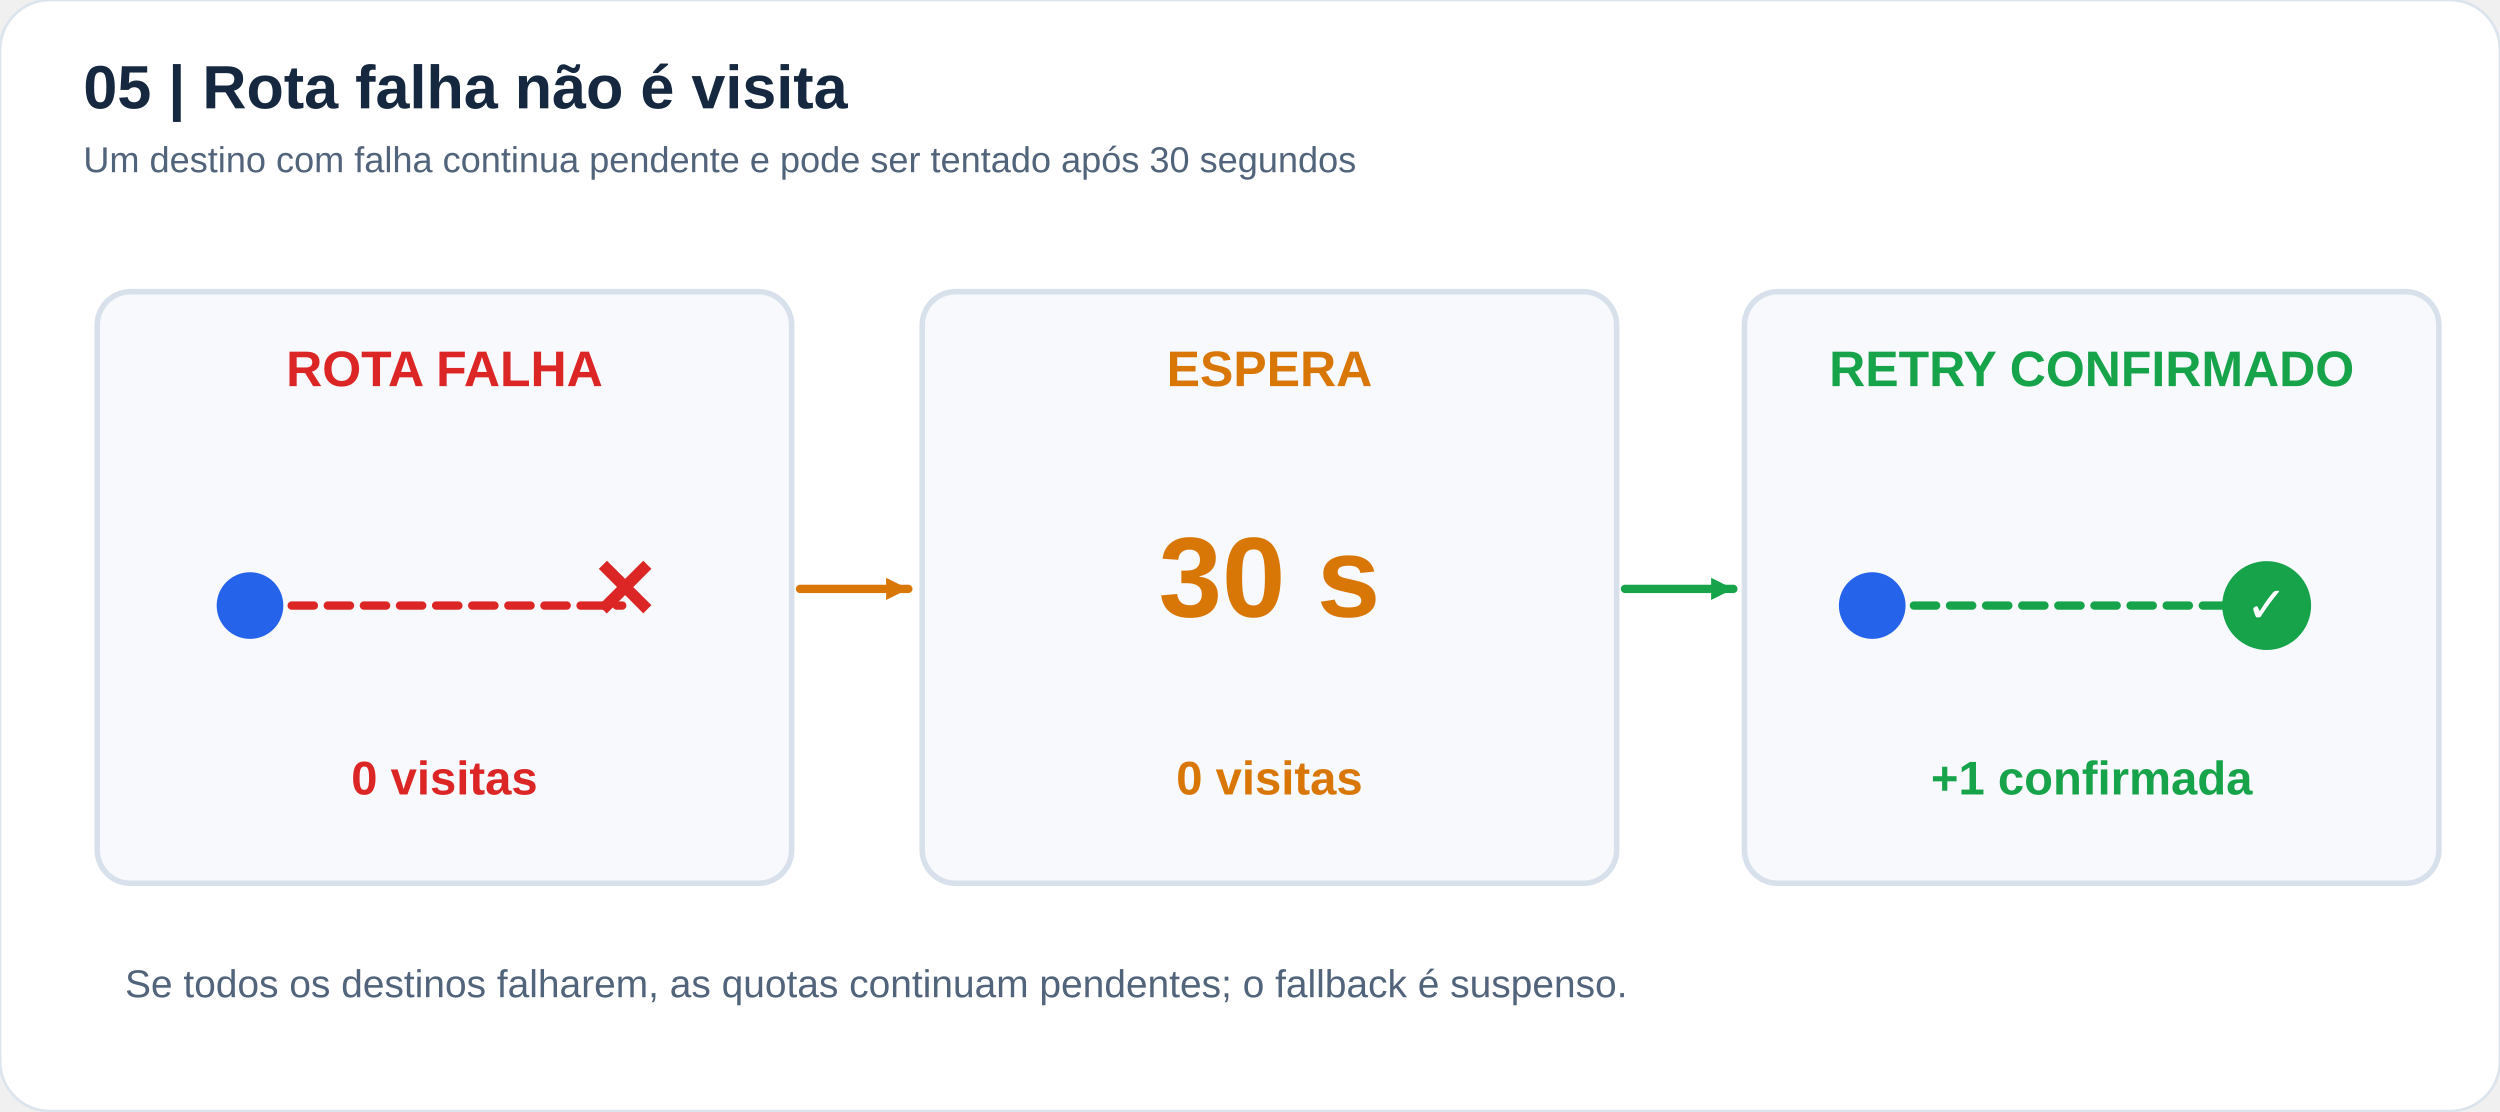
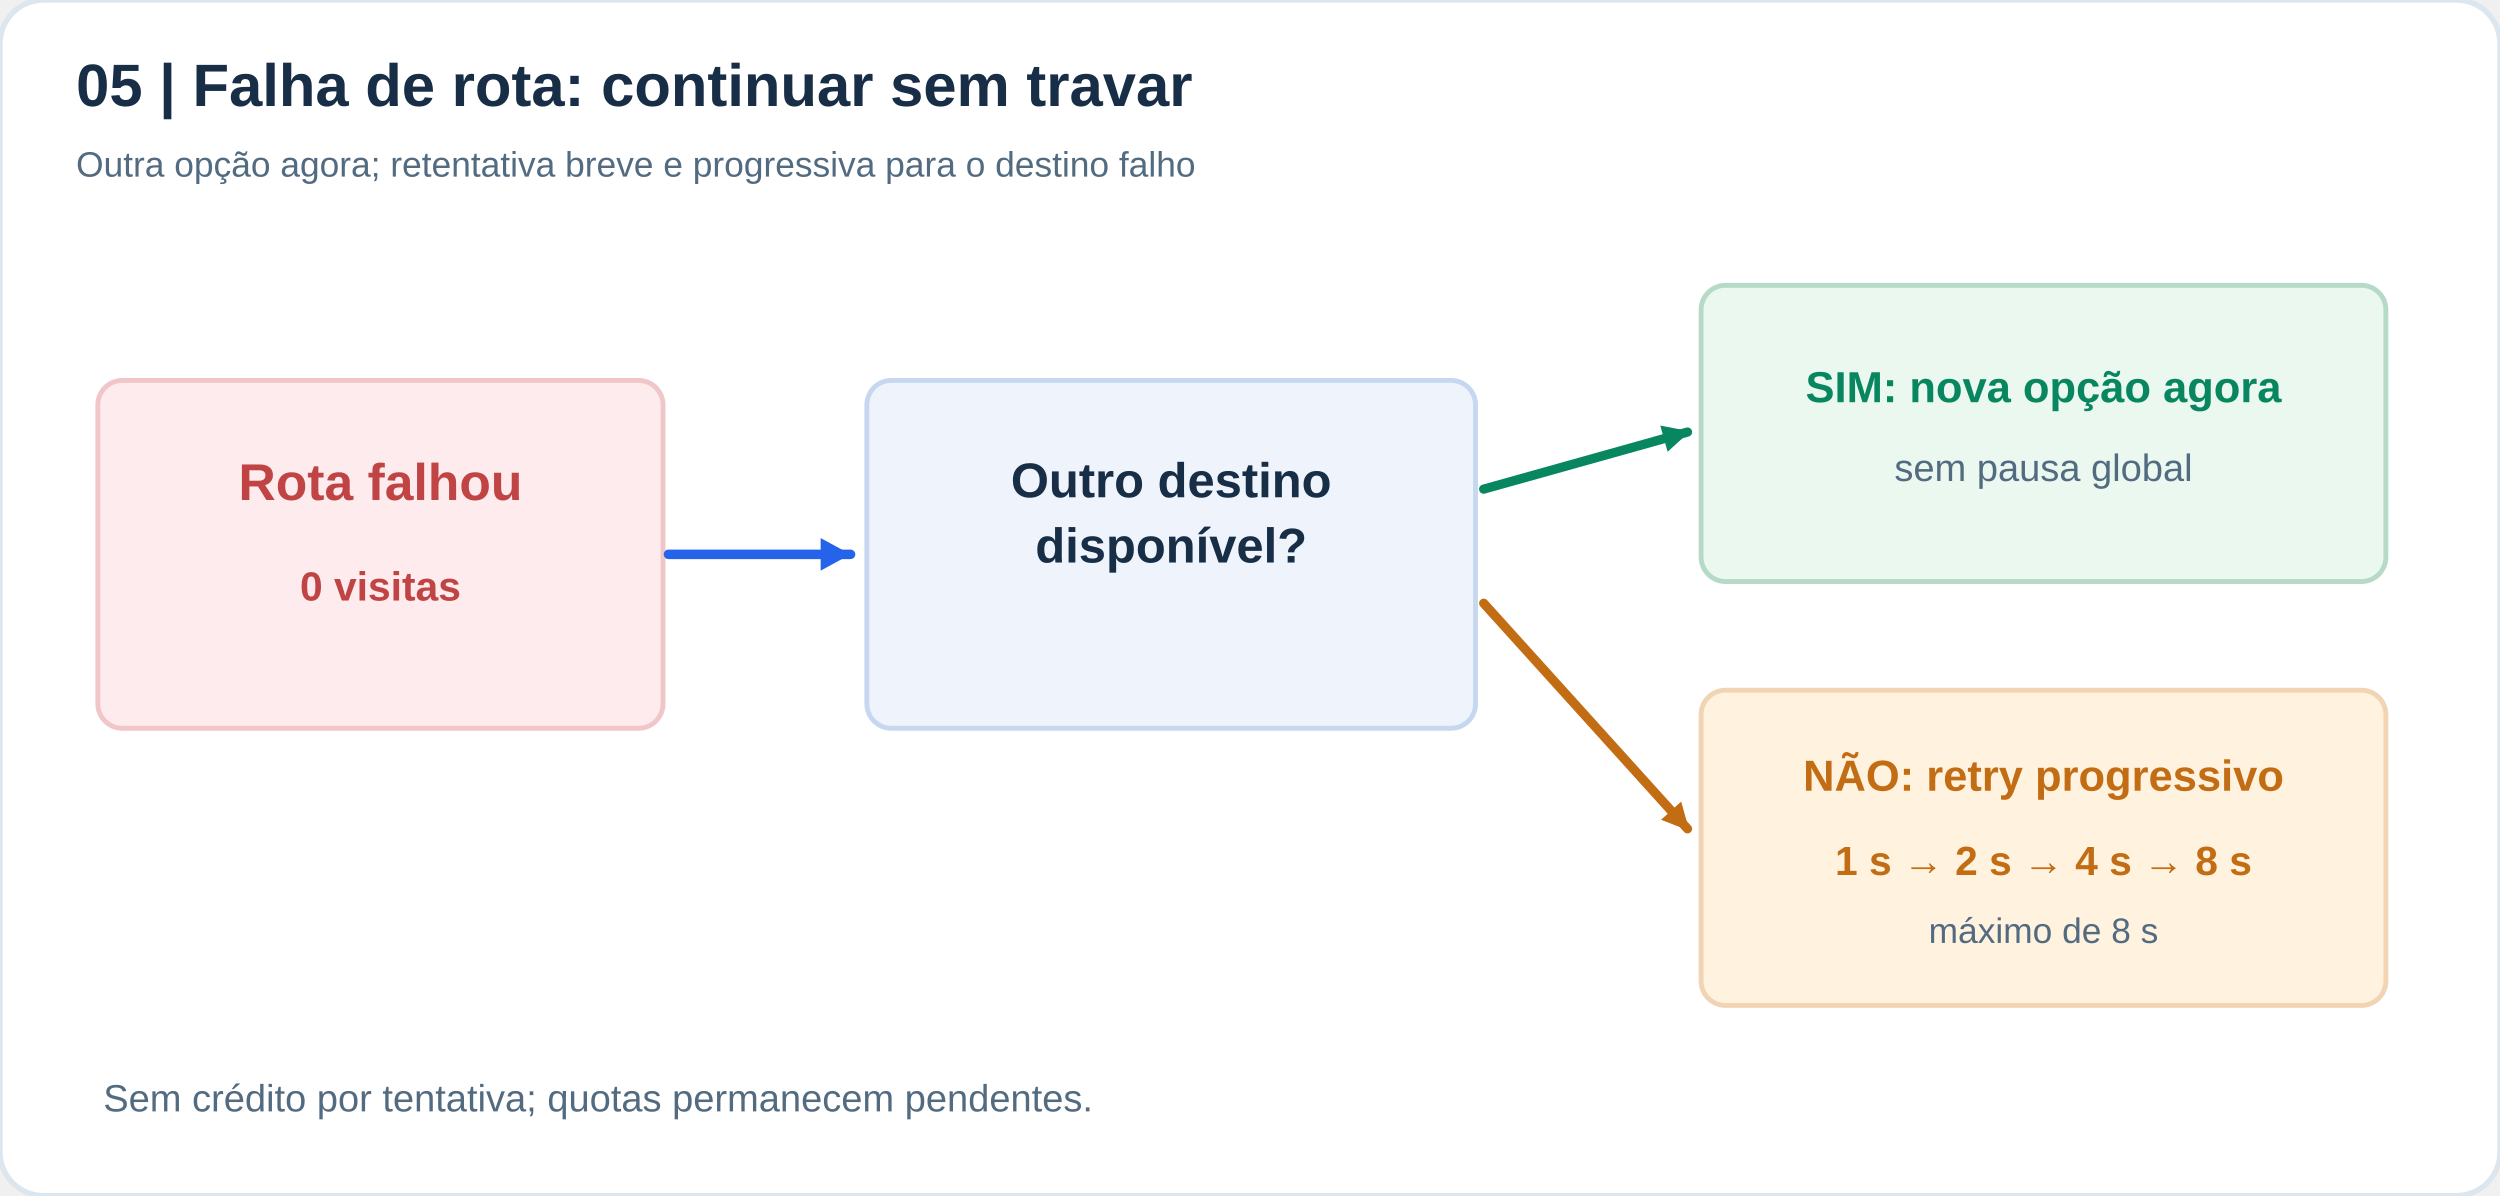
- <svg xmlns="http://www.w3.org/2000/svg" baseProfile="full" height="400px" version="1.1" viewBox="0 0 900 400" width="900px">
+ <svg xmlns="http://www.w3.org/2000/svg" baseProfile="full" height="440px" version="1.1" viewBox="0 0 920 440" width="920px">
  <defs>
-     <marker id="blue-arrow" markerHeight="8" markerUnits="userSpaceOnUse" markerWidth="8" orient="auto" refX="8" refY="4">
-       <path d="M0,0 L8,4 L0,8 Z" fill="#2563eb" />
+     <marker id="green-arr" markerHeight="10" markerUnits="userSpaceOnUse" markerWidth="10" orient="auto" refX="9" refY="5">
+       <path d="M0,0 L10,5 L0,10 Z" fill="#07865f" />
    </marker>
-     <marker id="green-arrow" markerHeight="8" markerUnits="userSpaceOnUse" markerWidth="8" orient="auto" refX="8" refY="4">
-       <path d="M0,0 L8,4 L0,8 Z" fill="#16a34a" />
+     <marker id="orange-arr" markerHeight="10" markerUnits="userSpaceOnUse" markerWidth="10" orient="auto" refX="9" refY="5">
+       <path d="M0,0 L10,5 L0,10 Z" fill="#c26d14" />
    </marker>
-     <marker id="orange-arrow" markerHeight="8" markerUnits="userSpaceOnUse" markerWidth="8" orient="auto" refX="8" refY="4">
-       <path d="M0,0 L8,4 L0,8 Z" fill="#d97706" />
+     <marker id="purple-arr" markerHeight="10" markerUnits="userSpaceOnUse" markerWidth="10" orient="auto" refX="9" refY="5">
+       <path d="M0,0 L10,5 L0,10 Z" fill="#7754bc" />
    </marker>
-     <marker id="purple-arrow" markerHeight="8" markerUnits="userSpaceOnUse" markerWidth="8" orient="auto" refX="8" refY="4">
-       <path d="M0,0 L8,4 L0,8 Z" fill="#7c3aed" />
+     <marker id="blue-arr" markerHeight="10" markerUnits="userSpaceOnUse" markerWidth="10" orient="auto" refX="9" refY="5">
+       <path d="M0,0 L10,5 L0,10 Z" fill="#2563eb" />
    </marker>
  </defs>
-   <rect fill="#ffffff" height="400" rx="18" stroke="#dce4ee" stroke-width="1" width="900" x="0" y="0" />
-   <text fill="#15283f" font-family="Arial, Helvetica, sans-serif" font-size="22" font-weight="bold" x="30" y="39">05  |  Rota falha não é visita</text>
-   <text fill="#52647b" font-family="Arial, Helvetica, sans-serif" font-size="13" x="30" y="62">Um destino com falha continua pendente e pode ser tentado após 30 segundos</text>
-   <rect fill="#f7f9fc" height="213" rx="12" stroke="#d8e1eb" stroke-width="2" width="250" x="35" y="105" />
-   <text fill="#dc2626" font-family="Arial, Helvetica, sans-serif" font-size="18" font-weight="bold" text-anchor="middle" x="160" y="139">ROTA FALHA</text>
-   <text fill="#dc2626" font-family="Arial, Helvetica, sans-serif" font-size="17" font-weight="bold" text-anchor="middle" x="160" y="286">0 visitas</text>
-   <rect fill="#f7f9fc" height="213" rx="12" stroke="#d8e1eb" stroke-width="2" width="250" x="332" y="105" />
-   <text fill="#d97706" font-family="Arial, Helvetica, sans-serif" font-size="18" font-weight="bold" text-anchor="middle" x="457" y="139">ESPERA</text>
-   <text fill="#d97706" font-family="Arial, Helvetica, sans-serif" font-size="17" font-weight="bold" text-anchor="middle" x="457" y="286">0 visitas</text>
-   <rect fill="#f7f9fc" height="213" rx="12" stroke="#d8e1eb" stroke-width="2" width="250" x="628" y="105" />
-   <text fill="#16a34a" font-family="Arial, Helvetica, sans-serif" font-size="18" font-weight="bold" text-anchor="middle" x="753" y="139">RETRY CONFIRMADO</text>
-   <text fill="#16a34a" font-family="Arial, Helvetica, sans-serif" font-size="17" font-weight="bold" text-anchor="middle" x="753" y="286">+1 confirmada</text>
-   <circle cx="90" cy="218" fill="#2563eb" r="12" />
-   <line stroke="#dc2626" stroke-dasharray="8 5" stroke-linecap="round" stroke-width="3" x1="105" x2="224" y1="218" y2="218" />
-   <text fill="#dc2626" font-family="Arial, Helvetica, sans-serif" font-size="38" font-weight="bold" text-anchor="middle" x="225" y="224">×</text>
-   <text fill="#d97706" font-family="Arial, Helvetica, sans-serif" font-size="41" font-weight="bold" text-anchor="middle" x="457" y="222">30 s</text>
-   <circle cx="674" cy="218" fill="#2563eb" r="12" />
-   <line stroke="#16a34a" stroke-dasharray="8 5" stroke-linecap="round" stroke-width="3" x1="689" x2="805" y1="218" y2="218" />
-   <circle cx="816" cy="218" fill="#16a34a" r="16" />
-   <text fill="#fff" font-family="Arial, Helvetica, sans-serif" font-size="18" font-weight="bold" text-anchor="middle" x="816" y="224">✓</text>
-   <line marker-end="url(#orange-arrow)" stroke="#d97706" stroke-dasharray="0" stroke-linecap="round" stroke-width="3" x1="288" x2="327" y1="212" y2="212" />
-   <line marker-end="url(#green-arrow)" stroke="#16a34a" stroke-dasharray="0" stroke-linecap="round" stroke-width="3" x1="585" x2="624" y1="212" y2="212" />
-   <text fill="#52647b" font-family="Arial, Helvetica, sans-serif" font-size="14" font-weight="normal" text-anchor="start" x="45" y="359">Se todos os destinos falharem, as quotas continuam pendentes; o fallback é suspenso.</text>
+   <rect fill="#fff" height="440" rx="16" stroke="#dce6ef" stroke-width="2" width="920" x="0" y="0" />
+   <text fill="#172e46" font-family="Arial, Helvetica, sans-serif" font-size="22px" font-weight="bold" text-anchor="start" x="28" y="39">05  |  Falha de rota: continuar sem travar</text>
+   <text fill="#536b81" font-family="Arial, Helvetica, sans-serif" font-size="13px" font-weight="normal" text-anchor="start" x="28" y="65">Outra opção agora; retentativa breve e progressiva para o destino falho</text>
+   <rect fill="#fdebed" height="128" rx="9" stroke="#f0c6c8" stroke-width="1.8" width="208" x="36" y="140" />
+   <text fill="#c04444" font-family="Arial, Helvetica, sans-serif" font-size="19px" font-weight="bold" text-anchor="middle" x="140" y="184">Rota falhou</text>
+   <text fill="#c04444" font-family="Arial, Helvetica, sans-serif" font-size="15px" font-weight="bold" text-anchor="middle" x="140" y="221">0 visitas</text>
+   <rect fill="#eff4fc" height="128" rx="9" stroke="#c6d8ef" stroke-width="1.8" width="224" x="319" y="140" />
+   <text fill="#172e46" font-family="Arial, Helvetica, sans-serif" font-size="18px" font-weight="bold" text-anchor="middle" x="431" y="183">Outro destino</text>
+   <text fill="#172e46" font-family="Arial, Helvetica, sans-serif" font-size="18px" font-weight="bold" text-anchor="middle" x="431" y="207">disponível?</text>
+   <polyline fill="none" points="246,204 313,204" stroke="#2563eb" stroke-linecap="round" stroke-linejoin="round" stroke-width="3.5" />
+   <polygon fill="#2563eb" points="313,204 302,198 302,210" />
+   <rect fill="#eaf8f0" height="109" rx="9" stroke="#b5dac6" stroke-width="1.8" width="252" x="626" y="105" />
+   <text fill="#07865f" font-family="Arial, Helvetica, sans-serif" font-size="16px" font-weight="bold" text-anchor="middle" x="752" y="148">SIM: nova opção agora</text>
+   <text fill="#536b81" font-family="Arial, Helvetica, sans-serif" font-size="14px" font-weight="normal" text-anchor="middle" x="752" y="177">sem pausa global</text>
+   <rect fill="#fff2df" height="116" rx="9" stroke="#f0d4b4" stroke-width="1.8" width="252" x="626" y="254" />
+   <text fill="#c26d14" font-family="Arial, Helvetica, sans-serif" font-size="16px" font-weight="bold" text-anchor="middle" x="752" y="291">NÃO: retry progressivo</text>
+   <text fill="#c26d14" font-family="Arial, Helvetica, sans-serif" font-size="15px" font-weight="bold" text-anchor="middle" x="752" y="322">1 s → 2 s → 4 s → 8 s</text>
+   <text fill="#536b81" font-family="Arial, Helvetica, sans-serif" font-size="13px" font-weight="normal" text-anchor="middle" x="752" y="347">máximo de 8 s</text>
+   <polyline fill="none" marker-end="url(#green-arr)" points="546,180 621,159" stroke="#07865f" stroke-linecap="round" stroke-linejoin="round" stroke-width="3.4" />
+   <polyline fill="none" marker-end="url(#orange-arr)" points="546,222 621,305" stroke="#c26d14" stroke-linecap="round" stroke-linejoin="round" stroke-width="3.4" />
+   <text fill="#536b81" font-family="Arial, Helvetica, sans-serif" font-size="14px" font-weight="normal" text-anchor="start" x="38" y="409">Sem crédito por tentativa; quotas permanecem pendentes.</text>
</svg>
